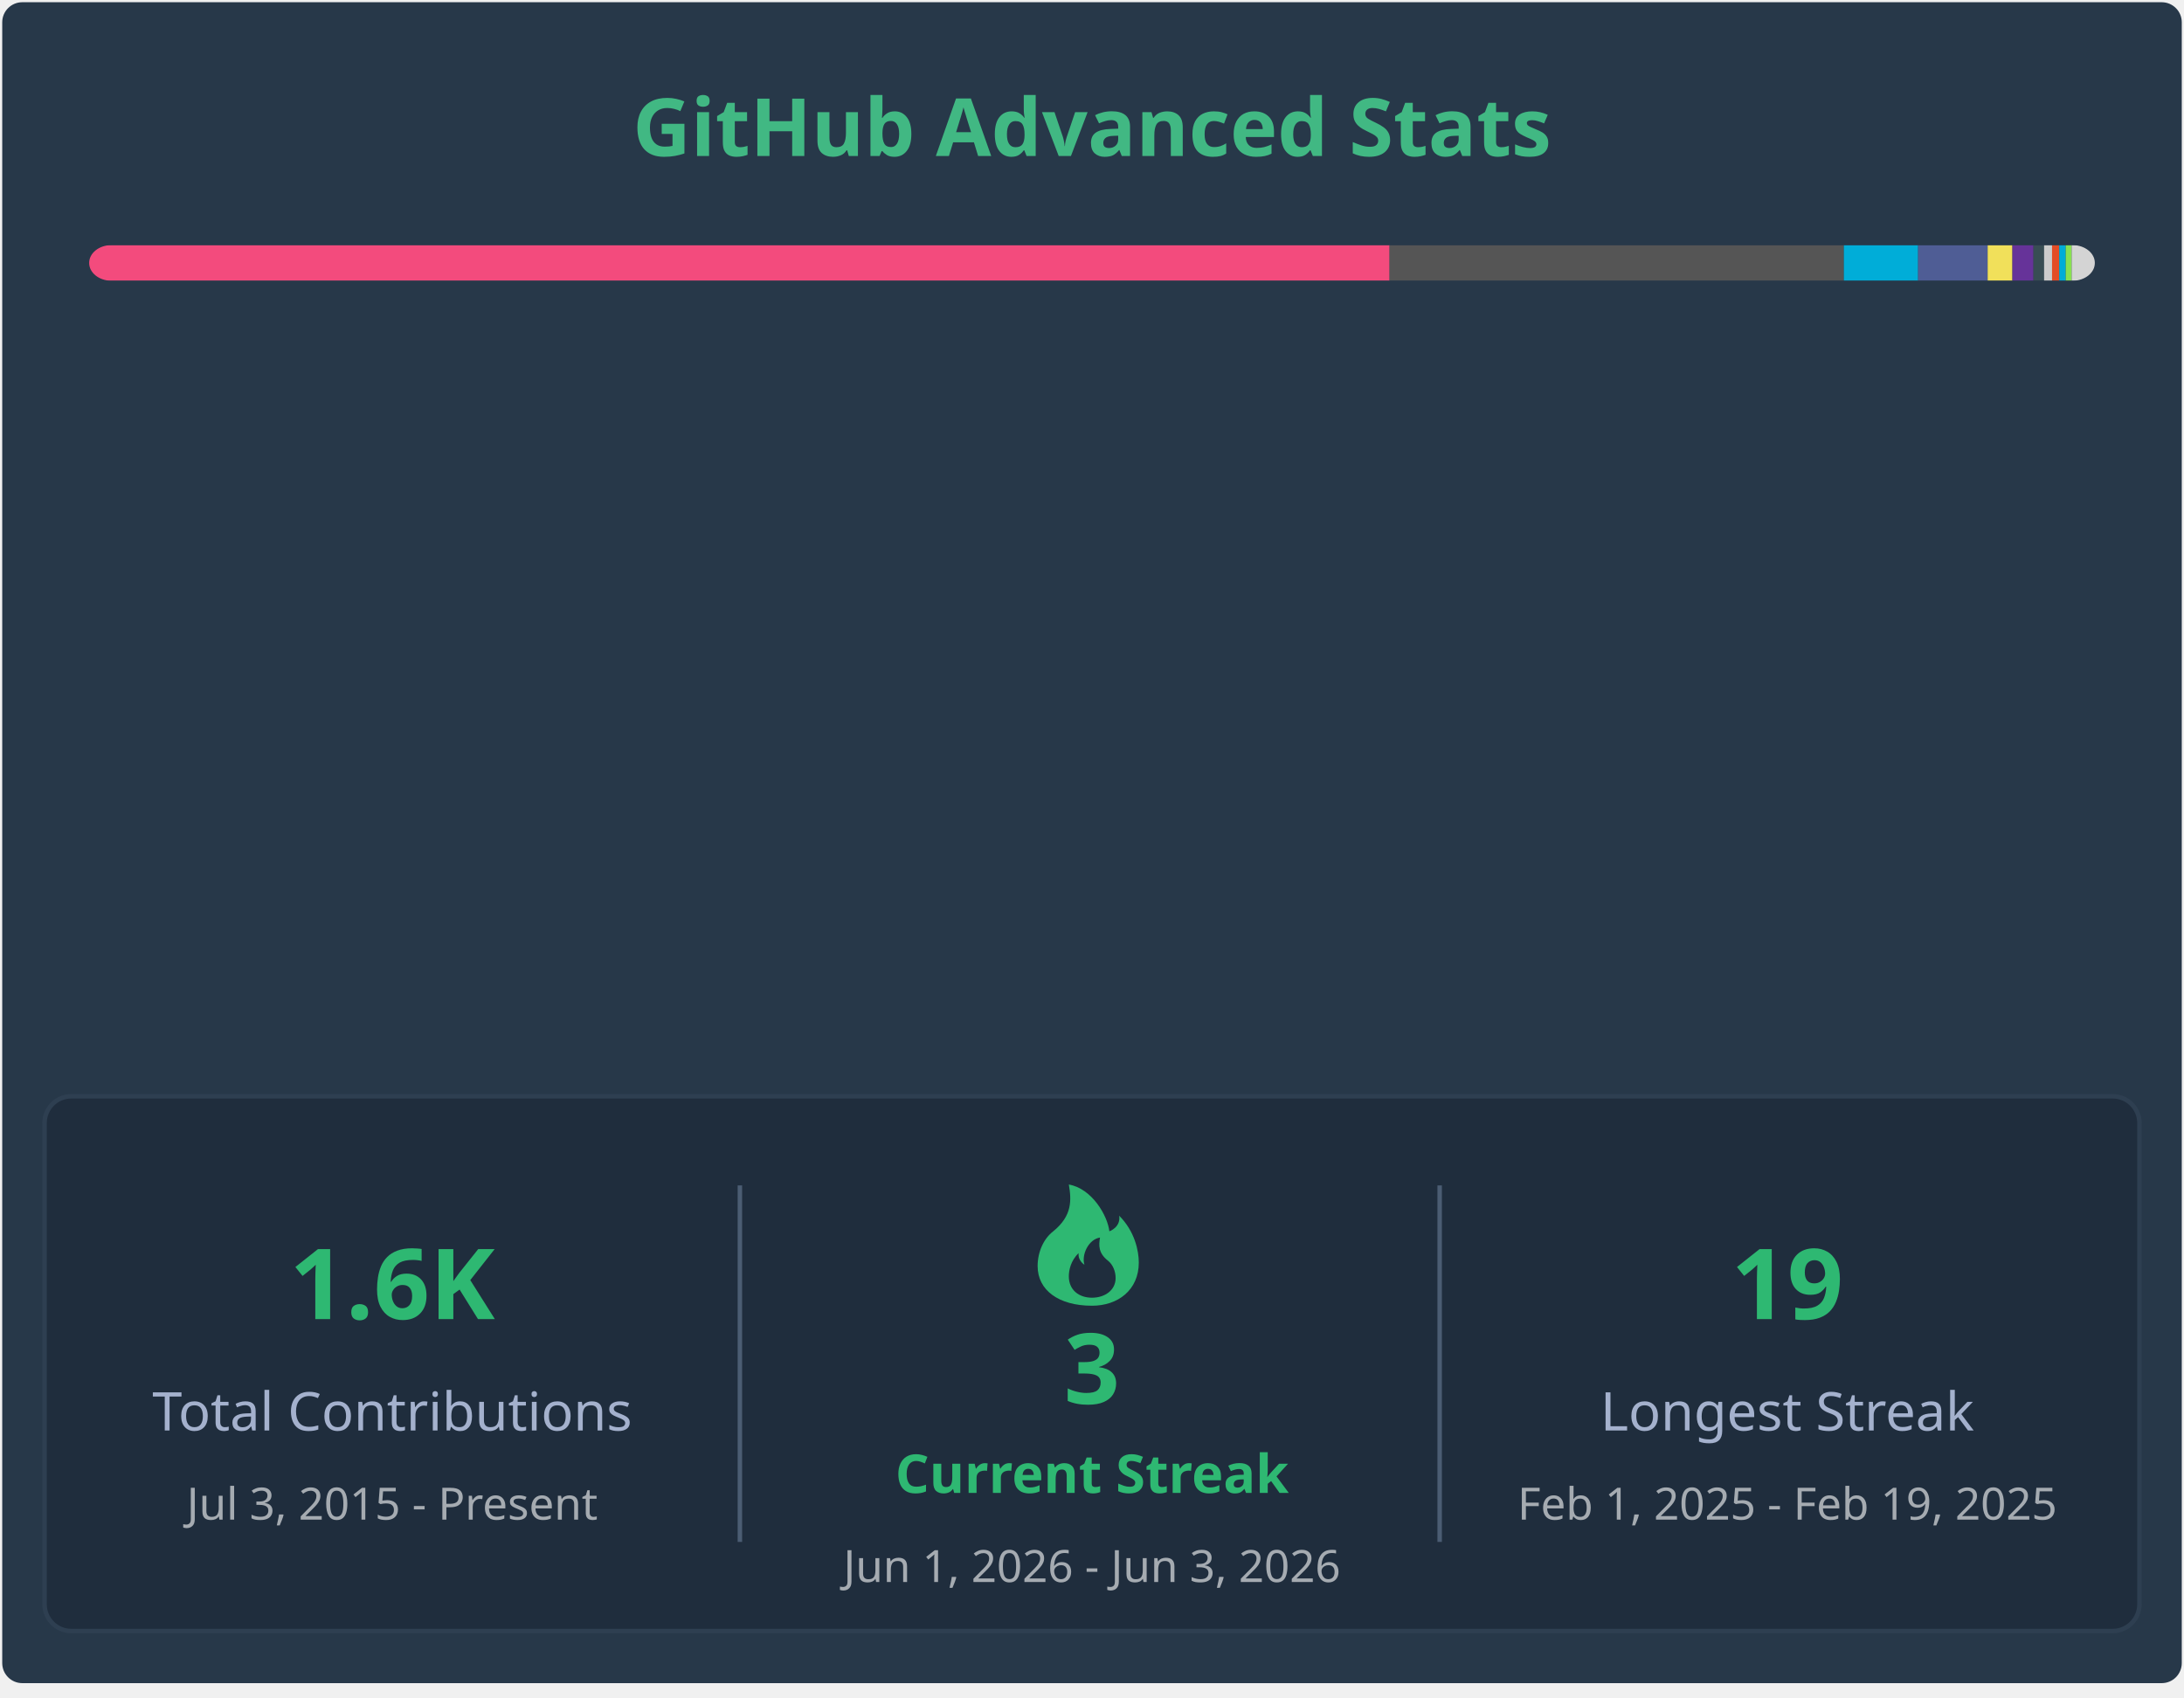
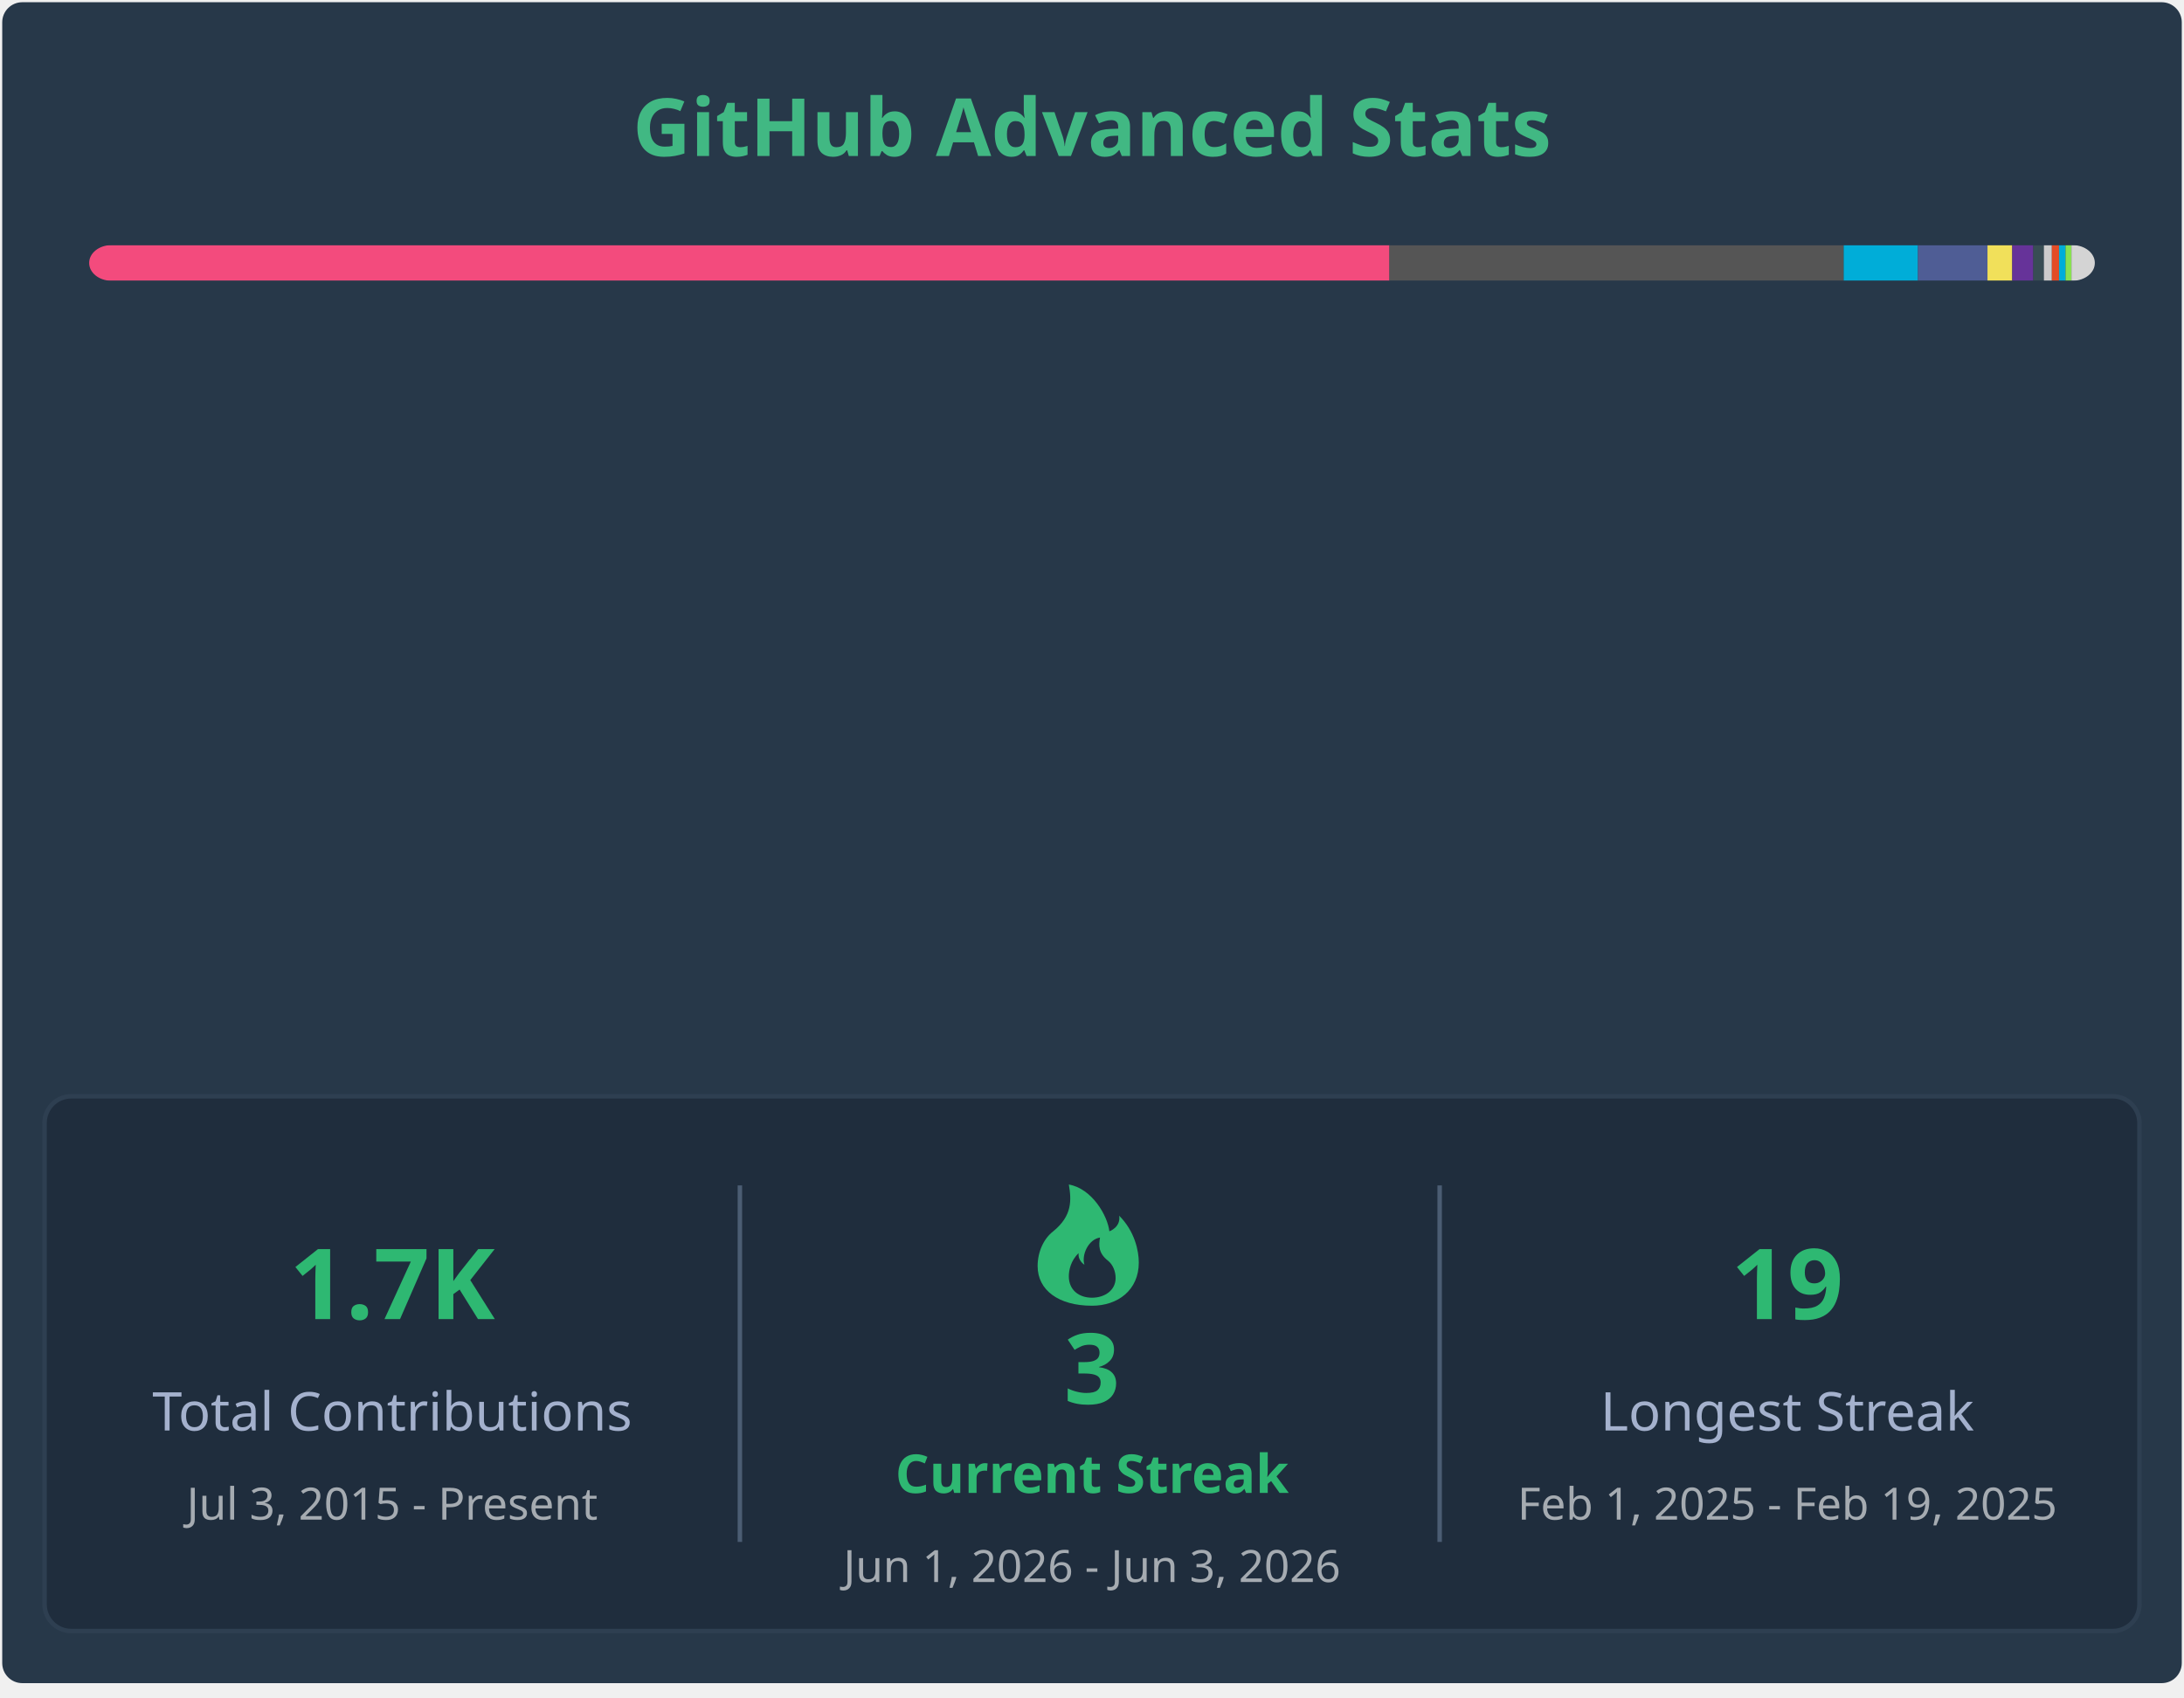
<svg xmlns="http://www.w3.org/2000/svg" width="490" height="381" viewBox="0 0 490 381" fill="none" role="img" aria-labelledby="descId">
  <style>
        .header {
            font: 600 18px 'Segoe UI', Ubuntu, Sans-Serif;
            fill: #41b883;
            animation: fadeInAnimation 0.8s ease-in-out forwards;
        }
        .stat-label {
            font: 600 12px 'Segoe UI', Ubuntu, Sans-Serif;
            fill: #fffefe;
        }
        .stat-value {
            font: 700 12px 'Segoe UI', Ubuntu, Sans-Serif;
            fill: #41b883;
        }
        .lang-name {
            font: 400 11px "Segoe UI", Ubuntu, Sans-Serif;
            fill: #fffefe;
        }
        .stagger {
            opacity: 0;
            animation: fadeInAnimation 0.3s ease-in-out forwards;
        }
        @keyframes fadeInAnimation {
            from { opacity: 0; }
            to { opacity: 1; }
        }
    </style>
  <rect x="0.5" y="0.5" rx="4.5" height="99%" stroke="#e4e2e2" width="489" fill="#273849" stroke-opacity="0" />
  <g transform="translate(245, 35)">
    <text x="0" y="0" class="header" text-anchor="middle">GitHub Advanced Stats</text>
  </g>
  <g transform="translate(20, 55)">
    <mask id="rect-mask">
      <rect x="0" y="0" width="450" height="8" fill="white" rx="5" />
    </mask>
-     <rect mask="url(#rect-mask)" x="0" y="0" width="291.763" height="8" fill="#f34b7d" />
-     <rect mask="url(#rect-mask)" x="291.763" y="0" width="101.923" height="8" fill="#555555" />
-     <rect mask="url(#rect-mask)" x="393.686" y="0" width="16.661" height="8" fill="#00ADD8" />
-     <rect mask="url(#rect-mask)" x="410.347" y="0" width="15.602" height="8" fill="#4F5D95" />
-     <rect mask="url(#rect-mask)" x="425.949" y="0" width="5.553" height="8" fill="#f1e05a" />
-     <rect mask="url(#rect-mask)" x="431.503" y="0" width="4.722" height="8" fill="#663399" />
-     <rect mask="url(#rect-mask)" x="436.225" y="0" width="2.383" height="8" fill="#384d54" />
-     <rect mask="url(#rect-mask)" x="438.607" y="0" width="1.79" height="8" fill="#cccccc" />
-     <rect mask="url(#rect-mask)" x="440.398" y="0" width="1.605" height="8" fill="#e34c26" />
-     <rect mask="url(#rect-mask)" x="442.002" y="0" width="1.46" height="8" fill="#00ADD8" />
-     <rect mask="url(#rect-mask)" x="443.462" y="0" width="1.328" height="8" fill="#89e051" />
-     <rect mask="url(#rect-mask)" x="444.79" y="0" width="5.21" height="8" fill="#d4d4d4" />
+     <rect mask="url(#rect-mask)" x="0" y="0" width="291.736" height="8" fill="#f34b7d" />
+     <rect mask="url(#rect-mask)" x="291.736" y="0" width="101.914" height="8" fill="#555555" />
+     <rect mask="url(#rect-mask)" x="393.65" y="0" width="16.659" height="8" fill="#00ADD8" />
+     <rect mask="url(#rect-mask)" x="410.309" y="0" width="15.601" height="8" fill="#4F5D95" />
+     <rect mask="url(#rect-mask)" x="425.91" y="0" width="5.553" height="8" fill="#f1e05a" />
+     <rect mask="url(#rect-mask)" x="431.463" y="0" width="4.722" height="8" fill="#663399" />
+     <rect mask="url(#rect-mask)" x="436.184" y="0" width="2.382" height="8" fill="#384d54" />
+     <rect mask="url(#rect-mask)" x="438.567" y="0" width="1.79" height="8" fill="#cccccc" />
+     <rect mask="url(#rect-mask)" x="440.357" y="0" width="1.604" height="8" fill="#e34c26" />
+     <rect mask="url(#rect-mask)" x="441.961" y="0" width="1.46" height="8" fill="#00ADD8" />
+     <rect mask="url(#rect-mask)" x="443.421" y="0" width="1.328" height="8" fill="#89e051" />
+     <rect mask="url(#rect-mask)" x="444.749" y="0" width="5.251" height="8" fill="#d4d4d4" />
    <g transform="translate(5, 25)">
      <g transform="translate(0, 0)">
        <g transform="translate(0, 0)">
          <g transform="translate(0, 0)" class="stagger" style="animation-delay: 450ms">
            <circle cx="5" cy="6" r="5" fill="#f34b7d" />
-             <text x="15" y="10" class="lang-name">C++ 64.84%</text>
+             <text x="15" y="10" class="lang-name">C++ 64.83%</text>
          </g>
          <g transform="translate(0, 25)" class="stagger" style="animation-delay: 550ms">
            <circle cx="5" cy="6" r="5" fill="#555555" />
            <text x="15" y="10" class="lang-name">C 22.65%</text>
          </g>
          <g transform="translate(0, 50)" class="stagger" style="animation-delay: 650ms">
            <circle cx="5" cy="6" r="5" fill="#00ADD8" />
            <text x="15" y="10" class="lang-name">Go 3.70%</text>
          </g>
          <g transform="translate(0, 75)" class="stagger" style="animation-delay: 750ms">
            <circle cx="5" cy="6" r="5" fill="#4F5D95" />
            <text x="15" y="10" class="lang-name">PHP 3.47%</text>
          </g>
          <g transform="translate(0, 100)" class="stagger" style="animation-delay: 850ms">
            <circle cx="5" cy="6" r="5" fill="#f1e05a" />
            <text x="15" y="10" class="lang-name">JavaScript 1.23%</text>
          </g>
          <g transform="translate(0, 125)" class="stagger" style="animation-delay: 950ms">
            <circle cx="5" cy="6" r="5" fill="#663399" />
            <text x="15" y="10" class="lang-name">CSS 1.05%</text>
          </g>
        </g>
        <g transform="translate(130, 0)">
          <g transform="translate(0, 0)" class="stagger" style="animation-delay: 450ms">
            <circle cx="5" cy="6" r="5" fill="#384d54" />
            <text x="15" y="10" class="lang-name">Dockerfile 0.53%</text>
          </g>
          <g transform="translate(0, 25)" class="stagger" style="animation-delay: 550ms">
            <circle cx="5" cy="6" r="5" fill="#cccccc" />
            <text x="15" y="10" class="lang-name">Gettext Catalog 0.40%</text>
          </g>
          <g transform="translate(0, 50)" class="stagger" style="animation-delay: 650ms">
            <circle cx="5" cy="6" r="5" fill="#e34c26" />
            <text x="15" y="10" class="lang-name">HTML 0.36%</text>
          </g>
          <g transform="translate(0, 75)" class="stagger" style="animation-delay: 750ms">
            <circle cx="5" cy="6" r="5" fill="#00ADD8" />
            <text x="15" y="10" class="lang-name">Go Template 0.32%</text>
          </g>
          <g transform="translate(0, 100)" class="stagger" style="animation-delay: 850ms">
            <circle cx="5" cy="6" r="5" fill="#89e051" />
            <text x="15" y="10" class="lang-name">Shell 0.30%</text>
          </g>
          <g transform="translate(0, 125)" class="stagger" style="animation-delay: 950ms">
            <circle cx="5" cy="6" r="5" fill="#d4d4d4" />
-             <text x="15" y="10" class="lang-name">Others 1.16%</text>
+             <text x="15" y="10" class="lang-name">Others 1.17%</text>
          </g>
        </g>
      </g>
      <g transform="translate(295, 2)">
        <g transform="translate(0, 2)" class="stagger" style="animation-delay: 0ms">
          <text x="0" y="10" class="stat-label">Total Commits:</text>
-           <text x="115" y="10" class="stat-value">440</text>
+           <text x="115" y="10" class="stat-value">447</text>
        </g>
        <g transform="translate(0, 24)" class="stagger" style="animation-delay: 100ms">
          <text x="0" y="10" class="stat-label">Merged PRs:</text>
          <text x="115" y="10" class="stat-value">136</text>
        </g>
        <g transform="translate(0, 46)" class="stagger" style="animation-delay: 200ms">
          <text x="0" y="10" class="stat-label">Code Reviews:</text>
          <text x="115" y="10" class="stat-value">1</text>
        </g>
        <g transform="translate(0, 68)" class="stagger" style="animation-delay: 300ms">
          <text x="0" y="10" class="stat-label">Total Issues:</text>
          <text x="115" y="10" class="stat-value">107</text>
        </g>
        <g transform="translate(0, 90)" class="stagger" style="animation-delay: 400ms">
          <text x="0" y="10" class="stat-label">Total Stars:</text>
          <text x="115" y="10" class="stat-value">6</text>
        </g>
        <g transform="translate(0, 112)" class="stagger" style="animation-delay: 500ms">
          <text x="0" y="10" class="stat-label">Total Repositories:</text>
          <text x="115" y="10" class="stat-value">14</text>
        </g>
        <g transform="translate(0, 134)" class="stagger" style="animation-delay: 600ms">
          <text x="0" y="10" class="stat-label">Followers:</text>
          <text x="115" y="10" class="stat-value">9</text>
        </g>
      </g>
    </g>
  </g>
  <g transform="translate(10, 246)">
    <rect width="470" height="120" rx="6" fill="#1f2d3d" stroke="#2e3f51" stroke-width="1" />
    <g transform="translate(0, 20)">
      <text x="78" y="30" fill="#2eb872" font-family="Segoe UI, Ubuntu, sans-serif" font-weight="bold" font-size="22px" text-anchor="middle">
-                 1.6K
+                 1.7K
            </text>
      <text x="78" y="55" fill="#a4b1cd" font-family="Segoe UI, Ubuntu, sans-serif" font-size="12px" text-anchor="middle">
                Total Contributions
            </text>
      <text x="78" y="75" fill="#ffffff" opacity="0.6" font-family="Segoe UI, Ubuntu, sans-serif" font-size="10px" text-anchor="middle">
                Jul  3, 2015 - Present
            </text>
    </g>
    <line x1="156" y1="20" x2="156" y2="100" stroke="#4b5d73" stroke-width="1" />
    <g transform="translate(156, 15)">
      <path d="M79,32 C84.8,32 89.5,28.5 89.5,22.3 C89.5,19.7 88.6,15.3 85.1,11.8 C85.5,14.4 82.9,15.3 82.9,15.3 C82.5,11.8 79,5.7 73.8,4.8 C74.4,8.3 74.6,11.8 70.3,15.3 C68.1,17 66.8,20 66.8,23.1 C66.8,28.5 71.5,32 79,32 M79,30.2 C76.1,30.2 73.8,28.5 73.8,25.4 C73.8,24.1 74.2,21.9 76,20.2 C75.8,21.9 77.3,22.8 77.3,22.8 C76.6,20.6 78.2,17.1 80.8,16.7 C80.5,18.4 80.4,20.2 82.6,21.9 C83.7,22.8 84.3,24.3 84.3,25.8 C84.3,28.5 81.9,30.2 79,30.2" fill="#2eb872" />
      <text x="79" y="54" fill="#2eb872" font-family="Segoe UI, Ubuntu, sans-serif" font-weight="bold" font-size="22px" text-anchor="middle">
                3
            </text>
      <text x="79" y="74" fill="#2eb872" font-family="Segoe UI, Ubuntu, sans-serif" font-weight="bold" font-size="12px" text-anchor="middle">
                Current Streak
            </text>
      <text x="79" y="94" fill="#ffffff" opacity="0.6" font-family="Segoe UI, Ubuntu, sans-serif" font-size="10px" text-anchor="middle">
                Jun  1, 2026 - Jun  3, 2026
            </text>
    </g>
    <line x1="313" y1="20" x2="313" y2="100" stroke="#4b5d73" stroke-width="1" />
    <g transform="translate(313, 20)">
      <text x="78" y="30" fill="#2eb872" font-family="Segoe UI, Ubuntu, sans-serif" font-weight="bold" font-size="22px" text-anchor="middle">
                19
            </text>
      <text x="78" y="55" fill="#a4b1cd" font-family="Segoe UI, Ubuntu, sans-serif" font-size="12px" text-anchor="middle">
                Longest Streak
            </text>
      <text x="78" y="75" fill="#ffffff" opacity="0.6" font-family="Segoe UI, Ubuntu, sans-serif" font-size="10px" text-anchor="middle">
                Feb  1, 2025 - Feb 19, 2025
            </text>
    </g>
  </g>
</svg>
